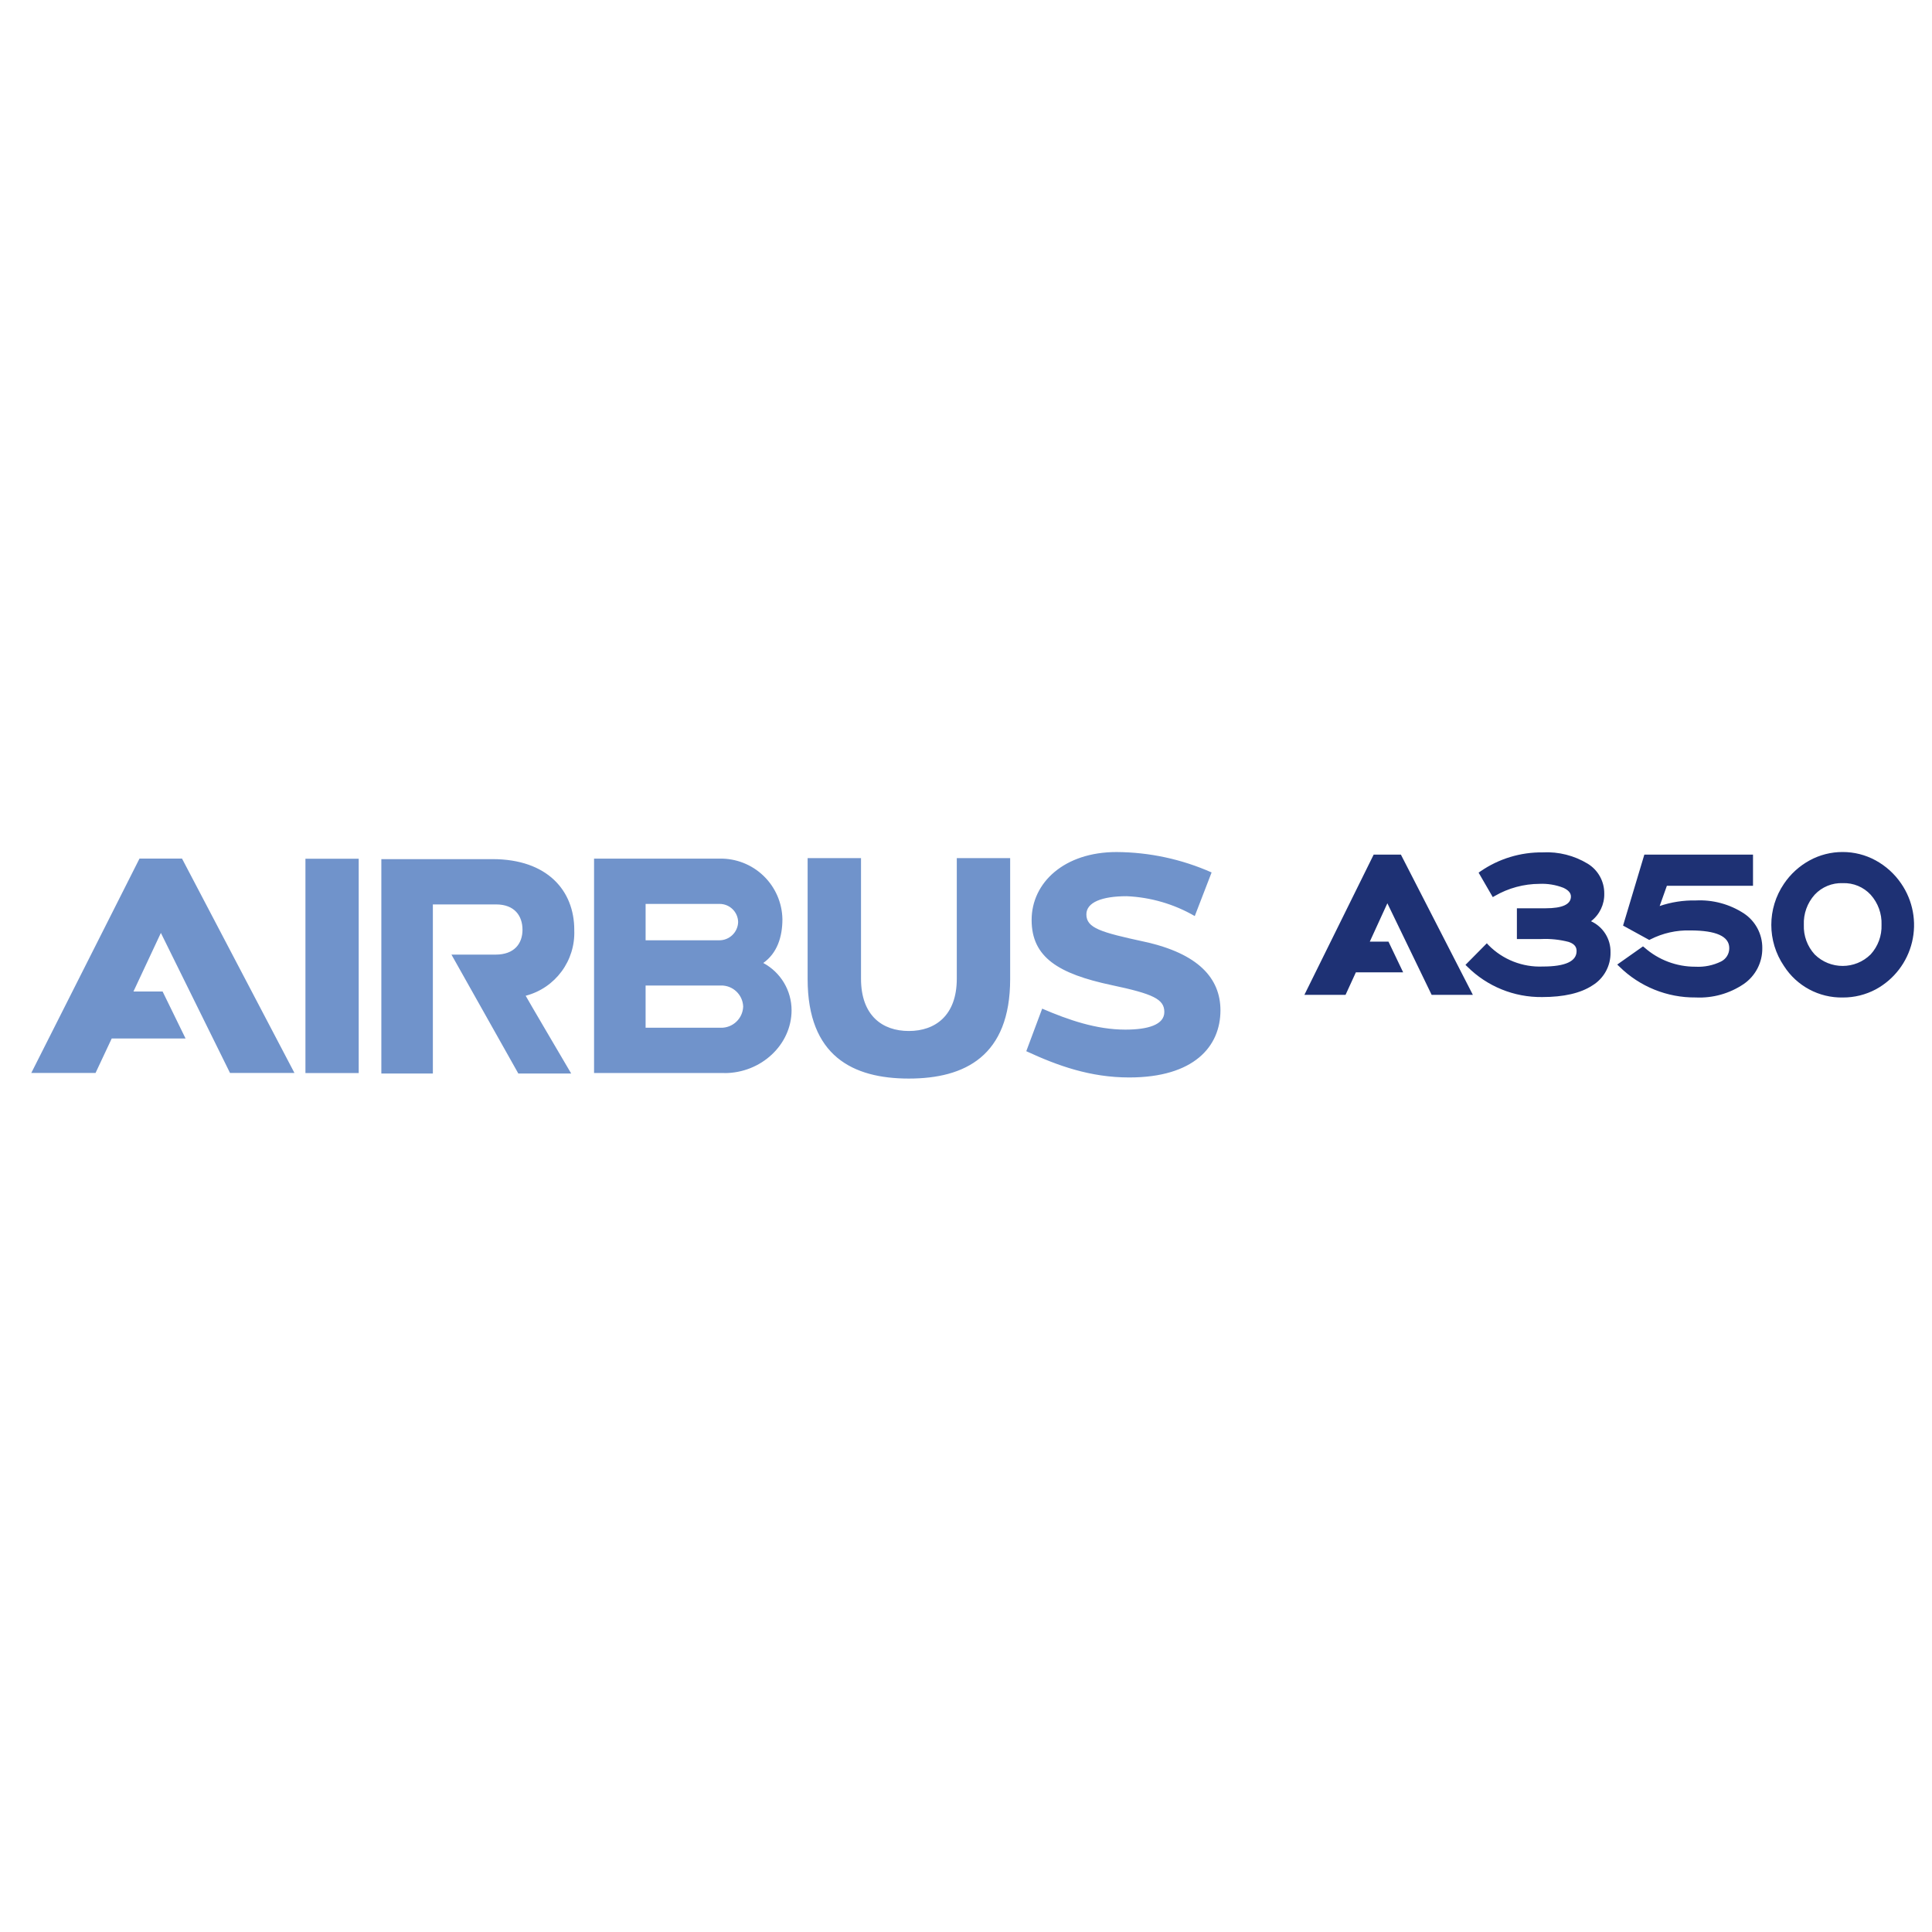
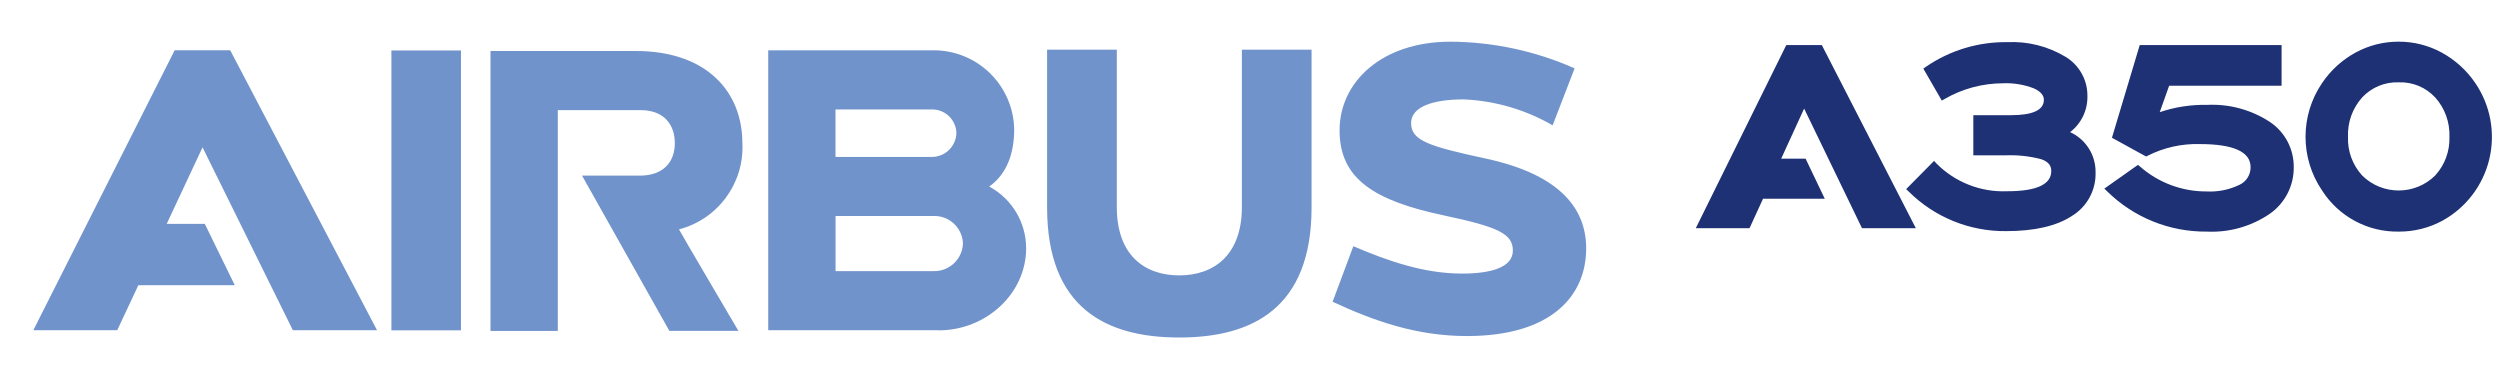
- <svg xmlns="http://www.w3.org/2000/svg" width="300" height="300" viewBox="0 0 300 300">
+ <svg xmlns="http://www.w3.org/2000/svg" width="300" height="46" viewBox="0 0 300 46">
  <defs>
    <clipPath id="clip-custom_1">
-       <rect width="300" height="300" />
+       <rect width="300" height="46" />
    </clipPath>
  </defs>
  <g id="custom_1" data-name="custom – 1" clip-path="url(#clip-custom_1)">
-     <g id="layer1" transform="translate(291.765 -346.819)">
-       <path id="path123361-8" d="M521.311,480.213s13.358,9.868,14.306,10.57c-.963.689-15.566,11.206-15.566,11.206h13.438l8.419-6.419c.5.386,8.419,6.419,8.419,6.419h13.438l-6.245-4.5h18.851a6.622,6.622,0,0,0,0-13.242H557.035c2.936-2.168,5.47-4.036,5.47-4.036H549.483s-7.066,5.482-7.575,5.875l-7.586-5.875H521.311Zm2.787.925h9.923c.235.183,7.887,6.095,7.887,6.095s7.652-5.912,7.887-6.095h9.923c-1.9,1.4-13.068,9.645-13.068,9.645l14.271,10.281H550.628c-.233-.176-8.72-6.65-8.72-6.65s-8.488,6.474-8.72,6.65H522.9l14.271-10.281Zm31.688,4.036h20.586a5.7,5.7,0,0,1,0,11.4H556.249c-3.741-2.7-7.573-5.452-8.049-5.794C548.678,490.429,552.3,487.747,555.786,485.174Zm-.185,2,2.66,7.309.035.093h2.371l1.5-5.1,1.515,5.1h2.371l2.683-7.4h-2.313l-1.55,4.9-1.434-4.9h-2.533l-1.446,4.9-1.538-4.9Zm14.2,0v7.4h6.7a3.619,3.619,0,0,0,2.186-.613,1.884,1.884,0,0,0-.243-3.238,1.679,1.679,0,0,0,.659-1.365,1.829,1.829,0,0,0-.543-1.3,3,3,0,0,0-2.267-.89Zm2.116,1.631h4.36a.717.717,0,0,1,.486.162.481.481,0,0,1,.185.393.592.592,0,0,1-.6.59h-4.429Zm0,2.787h4.476a1.124,1.124,0,0,1,.705.2.6.6,0,0,1,.243.509c0,.273-.1.648-.983.648h-4.441Z" transform="translate(-508.325 -0.689)" fill="#999" />
-       <path id="path123373-7" d="M330.853,479.119a10.63,10.63,0,0,0-5.119,1.3,11.358,11.358,0,0,0-3.987,3.631,11.354,11.354,0,0,0,0,12.768,10.6,10.6,0,0,0,9.13,4.892,10.777,10.777,0,0,0,5.143-1.272,11.369,11.369,0,0,0,3.929-16.422,11.418,11.418,0,0,0-3.975-3.6A10.628,10.628,0,0,0,330.853,479.119Zm-46.549.058a16.678,16.678,0,0,0-9.673,2.937l-.3.208,2.2,3.8.324-.185a13.945,13.945,0,0,1,6.934-1.874,9.126,9.126,0,0,1,3.71.613c.785.366,1.167.812,1.167,1.353,0,1.219-1.322,1.827-3.929,1.827h-4.461v4.776h3.756a14.425,14.425,0,0,1,4.3.451c1.086.363,1.213.986,1.213,1.423,0,1.588-1.757,2.394-5.235,2.394a11.19,11.19,0,0,1-8.436-3.319l-.266-.289-3.317,3.354.289.278a16.183,16.183,0,0,0,11.614,4.718c3.345,0,5.967-.6,7.789-1.793a5.866,5.866,0,0,0,2.831-5.158,5.184,5.184,0,0,0-3.028-4.823,5.251,5.251,0,0,0,2.057-4.3,5.375,5.375,0,0,0-2.577-4.638,12.264,12.264,0,0,0-6.957-1.758Zm-26.267.347L247.278,501.3h6.391l1.606-3.5h7.338l-2.277-4.765h-2.9l2.727-5.956L267.04,501.3h6.4l-11.175-21.777h-4.23Zm42.03,0-3.305,11.021,4.068,2.232.185-.093a12.868,12.868,0,0,1,6.194-1.388c4.012,0,6.044.921,6.044,2.741a2.289,2.289,0,0,1-1.271,2.082,8.044,8.044,0,0,1-4,.81,11.878,11.878,0,0,1-7.893-2.972l-.231-.185-4,2.822.347.335a16.651,16.651,0,0,0,11.834,4.776,12.237,12.237,0,0,0,7.477-2.1,6.664,6.664,0,0,0,2.866-5.563,6.392,6.392,0,0,0-2.843-5.378,12.508,12.508,0,0,0-7.477-2.024,16.4,16.4,0,0,0-5.616.867l1.121-3.146H316.94v-4.834Zm30.809,4.429a5.608,5.608,0,0,1,4.334,1.8,6.616,6.616,0,0,1,1.687,4.672,6.471,6.471,0,0,1-1.687,4.591,6.177,6.177,0,0,1-8.69.012,6.453,6.453,0,0,1-1.687-4.6,6.605,6.605,0,0,1,1.687-4.684A5.655,5.655,0,0,1,330.877,483.953Z" transform="translate(-336.499 0)" fill="#1e3174" />
-       <path id="path124354" d="M-179.84,506.413h-11.676v-6.557h11.68a3.394,3.394,0,0,1,3.471,3.261,3.407,3.407,0,0,1-3.475,3.3m-11.674-19.229h11.467a2.872,2.872,0,0,1,2.9,2.815,2.922,2.922,0,0,1-2.968,2.833h-11.4v-5.647Zm18.27,9.17c2.156-1.522,2.972-4.04,2.972-6.814a9.572,9.572,0,0,0-9.767-9.389H-199.52v33.286h20.252v.016c5.682,0,10.418-4.394,10.418-9.766a8.334,8.334,0,0,0-4.392-7.331m30.047-16.28,0,18.718c0,5.718-3.339,8.122-7.448,8.122s-7.424-2.392-7.424-8.116V480.077h-8.29v18.773c0,11.969,7.027,15.457,15.718,15.457s15.731-3.488,15.731-15.457l0-18.773H-143.2ZM-114.1,493.05c-6.708-1.459-8.974-2.1-8.974-4.236,0-1.879,2.43-2.823,6.266-2.823a23.088,23.088,0,0,1,10.566,3.083l2.615-6.774a36.9,36.9,0,0,0-14.763-3.168c-8.114,0-13.185,4.747-13.185,10.55s4.175,8.367,12.449,10.12c6.42,1.36,8.158,2.171,8.158,4.169s-2.578,2.736-6.053,2.736c-4.5,0-8.832-1.5-12.915-3.257l-2.469,6.607c4.882,2.264,9.949,4.078,15.984,4.078,10.065,0,14.167-4.814,14.167-10.422,0-4.988-3.454-8.837-11.846-10.663m-156.005-12.9-16.8,33.283h9.978l2.511-5.351h11.463l-3.562-7.291h-4.529l4.26-9.1,10.737,21.748h10.006L-263.5,480.151h-6.6Zm67.513,11.067c0-6.066-4.15-10.984-12.7-10.984h-17.258v33.289h8l0-26.256h9.812c2.9,0,4.106,1.8,4.106,3.936s-1.266,3.857-4.168,3.857h-6.864l10.384,18.463h8.209s-7.1-12.066-7.067-12.074a10.1,10.1,0,0,0,7.542-10.228m-41.741,22.233h8.272V480.173h-8.272Z" transform="translate(0 -0.009)" fill="#7093cb" />
+     <g id="layer1" transform="translate(290.912 -474.119)">
+       <path id="path123361-8" d="M521.323,480.213s13.48,9.958,14.436,10.667c-.972.695-15.708,11.309-15.708,11.309h13.561l8.5-6.477c.509.39,8.5,6.477,8.5,6.477h13.561l-6.3-4.54h19.023a6.683,6.683,0,0,0,0-13.363H557.373c2.963-2.188,5.52-4.073,5.52-4.073H549.752s-7.131,5.533-7.644,5.929l-7.656-5.929Zm2.813.934h10.013c.237.185,7.959,6.15,7.959,6.15s7.722-5.966,7.959-6.15h10.013c-1.917,1.416-13.188,9.733-13.188,9.733l14.4,10.375H550.907c-.235-.177-8.8-6.711-8.8-6.711s-8.565,6.533-8.8,6.711H522.922l14.4-10.375Zm31.977,4.073h20.773a5.755,5.755,0,0,1,0,11.507H556.579c-3.775-2.72-7.642-5.5-8.123-5.847C548.939,490.523,552.6,487.815,556.113,485.22Zm-.187,2.019,2.684,7.376.035.093h2.393l1.517-5.147,1.529,5.147h2.392l2.708-7.469h-2.334l-1.564,4.948-1.447-4.948h-2.556l-1.459,4.948-1.552-4.948Zm14.331,0v7.469h6.757a3.652,3.652,0,0,0,2.206-.619,1.9,1.9,0,0,0-.245-3.268,1.694,1.694,0,0,0,.665-1.377,1.845,1.845,0,0,0-.549-1.307,3.031,3.031,0,0,0-2.287-.9Zm2.136,1.646h4.4a.723.723,0,0,1,.49.163.485.485,0,0,1,.187.4.6.6,0,0,1-.607.6h-4.47Zm0,2.813h4.517a1.135,1.135,0,0,1,.712.2.608.608,0,0,1,.245.513c0,.276-.1.654-.992.654h-4.482Z" transform="translate(-505.598 -0.685)" fill="#999" />
+       <path id="path123373-7" d="M331.617,479.119a10.728,10.728,0,0,0-5.166,1.307,11.462,11.462,0,0,0-4.023,3.664,11.458,11.458,0,0,0,0,12.884,10.7,10.7,0,0,0,9.213,4.937,10.877,10.877,0,0,0,5.189-1.284,11.473,11.473,0,0,0,3.965-16.572,11.521,11.521,0,0,0-4.012-3.63A10.725,10.725,0,0,0,331.617,479.119Zm-46.974.058a16.831,16.831,0,0,0-9.761,2.964l-.3.21,2.216,3.84.327-.187a14.073,14.073,0,0,1,7-1.891,9.212,9.212,0,0,1,3.743.619c.792.369,1.178.819,1.178,1.366,0,1.23-1.334,1.844-3.965,1.844h-4.5v4.82h3.79a14.552,14.552,0,0,1,4.338.455c1.1.366,1.224.995,1.224,1.435,0,1.6-1.773,2.416-5.283,2.416a11.292,11.292,0,0,1-8.513-3.349l-.268-.292-3.347,3.385.292.28a16.331,16.331,0,0,0,11.72,4.762c3.375,0,6.021-.608,7.86-1.809a5.919,5.919,0,0,0,2.857-5.205,5.231,5.231,0,0,0-3.055-4.867,5.3,5.3,0,0,0,2.076-4.341,5.424,5.424,0,0,0-2.6-4.68,12.376,12.376,0,0,0-7.02-1.774Zm-26.507.35L247.278,501.5h6.449l1.621-3.536h7.405l-2.3-4.808h-2.927l2.752-6.01L267.22,501.5h6.461L262.4,479.527Zm42.414,0-3.335,11.122,4.1,2.252.187-.093a12.985,12.985,0,0,1,6.251-1.4c4.048,0,6.1.93,6.1,2.766a2.31,2.31,0,0,1-1.283,2.1,8.119,8.119,0,0,1-4.035.817,11.987,11.987,0,0,1-7.965-3l-.233-.187-4.035,2.848.35.339a16.8,16.8,0,0,0,11.942,4.82,12.348,12.348,0,0,0,7.545-2.124,6.725,6.725,0,0,0,2.892-5.613,6.45,6.45,0,0,0-2.869-5.427,12.622,12.622,0,0,0-7.545-2.042,16.541,16.541,0,0,0-5.668.875l1.131-3.174h13.493v-4.878ZM331.64,484a5.659,5.659,0,0,1,4.373,1.821,6.677,6.677,0,0,1,1.7,4.715,6.53,6.53,0,0,1-1.7,4.633,6.233,6.233,0,0,1-8.77.012,6.511,6.511,0,0,1-1.7-4.645,6.666,6.666,0,0,1,1.7-4.727A5.707,5.707,0,0,1,331.64,484Z" transform="translate(-334.694)" fill="#1e3174" />
+       <path id="path124354" d="M-178.862,506.662h-11.783v-6.617h11.787a3.425,3.425,0,0,1,3.5,3.291,3.438,3.438,0,0,1-3.507,3.326m-11.781-19.4h11.572a2.9,2.9,0,0,1,2.93,2.84,2.949,2.949,0,0,1-3,2.858h-11.506v-5.7Zm18.437,9.254c2.176-1.536,3-4.077,3-6.876a9.66,9.66,0,0,0-9.856-9.475h-19.659v33.59h20.437l0,.016c5.734,0,10.513-4.434,10.513-9.856a8.411,8.411,0,0,0-4.433-7.4m30.321-16.429,0,18.889c0,5.77-3.37,8.2-7.516,8.2s-7.492-2.414-7.492-8.191V480.085h-8.366v18.944c0,12.079,7.092,15.6,15.861,15.6s15.875-3.52,15.875-15.6l0-18.944h-8.361Zm29.36,13.092c-6.769-1.472-9.056-2.123-9.056-4.274,0-1.9,2.452-2.848,6.323-2.848a23.3,23.3,0,0,1,10.662,3.111l2.639-6.836a37.242,37.242,0,0,0-14.9-3.2c-8.188,0-13.306,4.79-13.306,10.647s4.214,8.443,12.563,10.212c6.479,1.372,8.232,2.191,8.232,4.207s-2.6,2.761-6.108,2.761c-4.542,0-8.913-1.514-13.033-3.287L-131,510.339c4.926,2.285,10.039,4.115,16.13,4.115,10.157,0,14.3-4.858,14.3-10.517,0-5.033-3.485-8.918-11.954-10.76m-157.43-13.013-16.958,33.586h10.069l2.534-5.4h11.568l-3.595-7.358h-4.57l4.3-9.186,10.836,21.946h10.1l-17.617-33.592h-6.664Zm68.13,11.168c0-6.121-4.188-11.085-12.812-11.085h-17.416v33.593h8.075l0-26.5h9.9c2.926,0,4.144,1.813,4.144,3.972s-1.278,3.892-4.206,3.892h-6.926l10.479,18.632h8.284s-7.169-12.176-7.131-12.184a10.188,10.188,0,0,0,7.611-10.322m-42.122,22.436h8.348V480.183h-8.348Z" transform="translate(0 -0.009)" fill="#7093cb" />
    </g>
  </g>
</svg>
